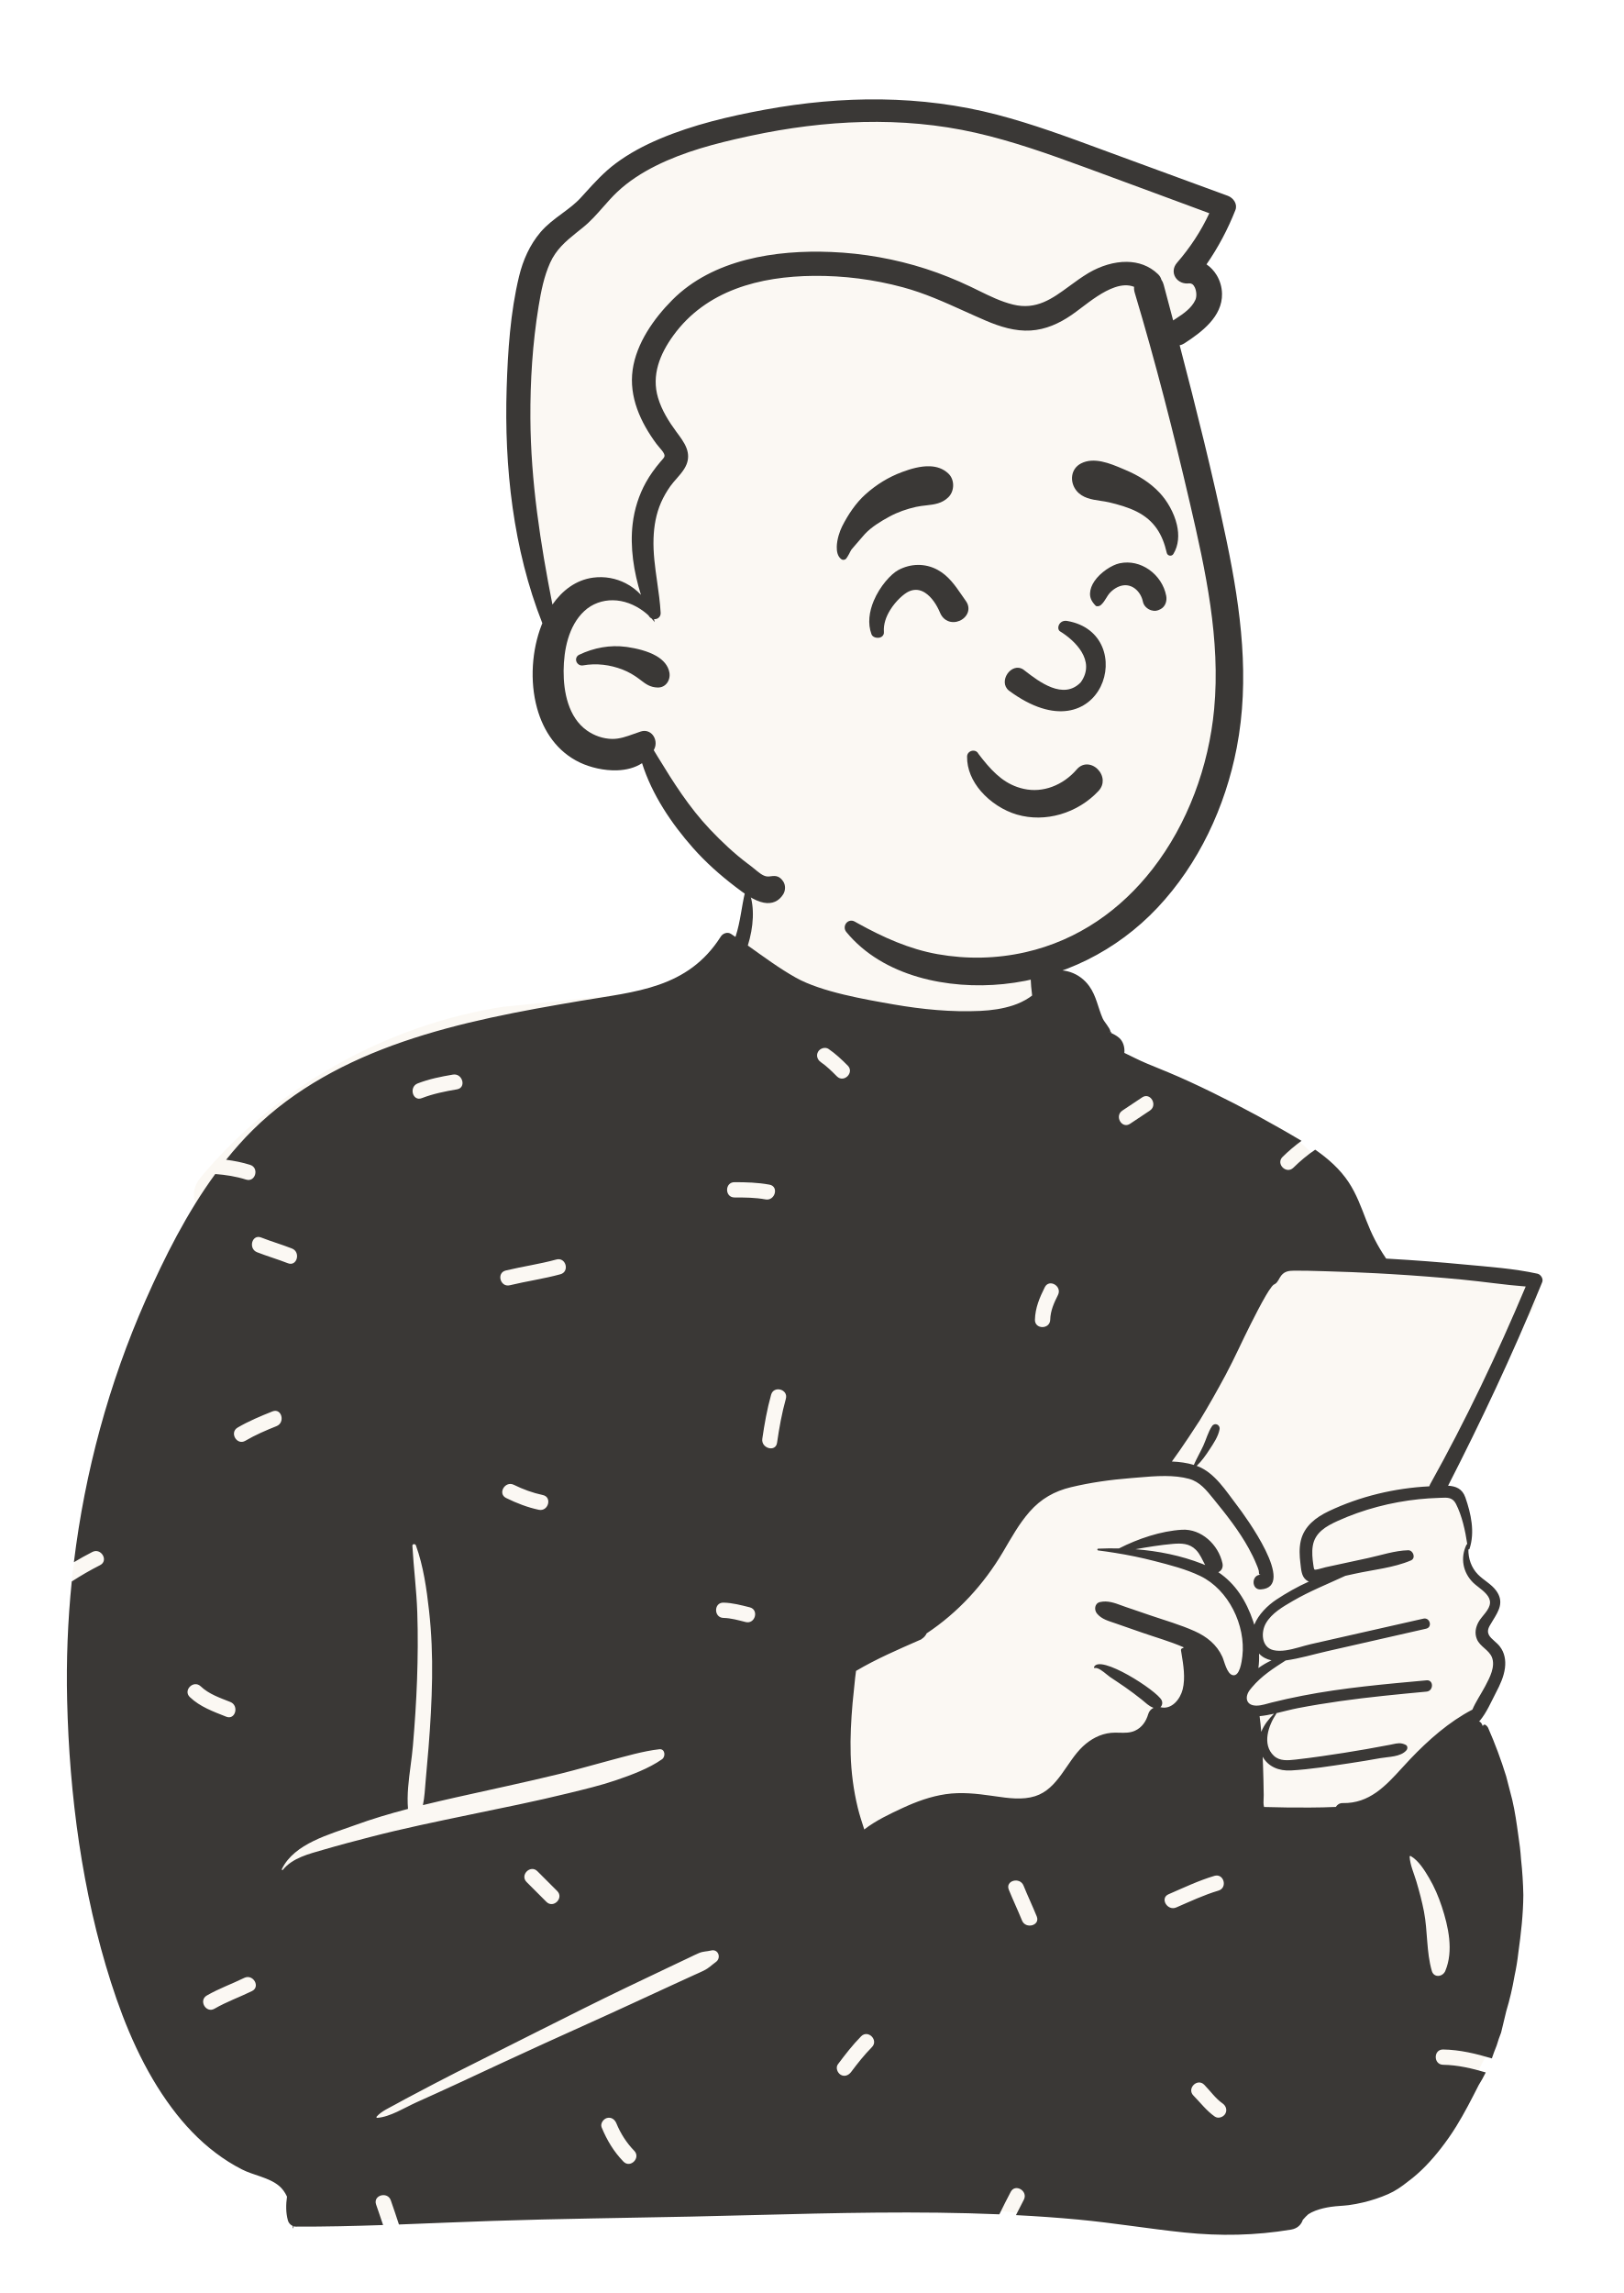
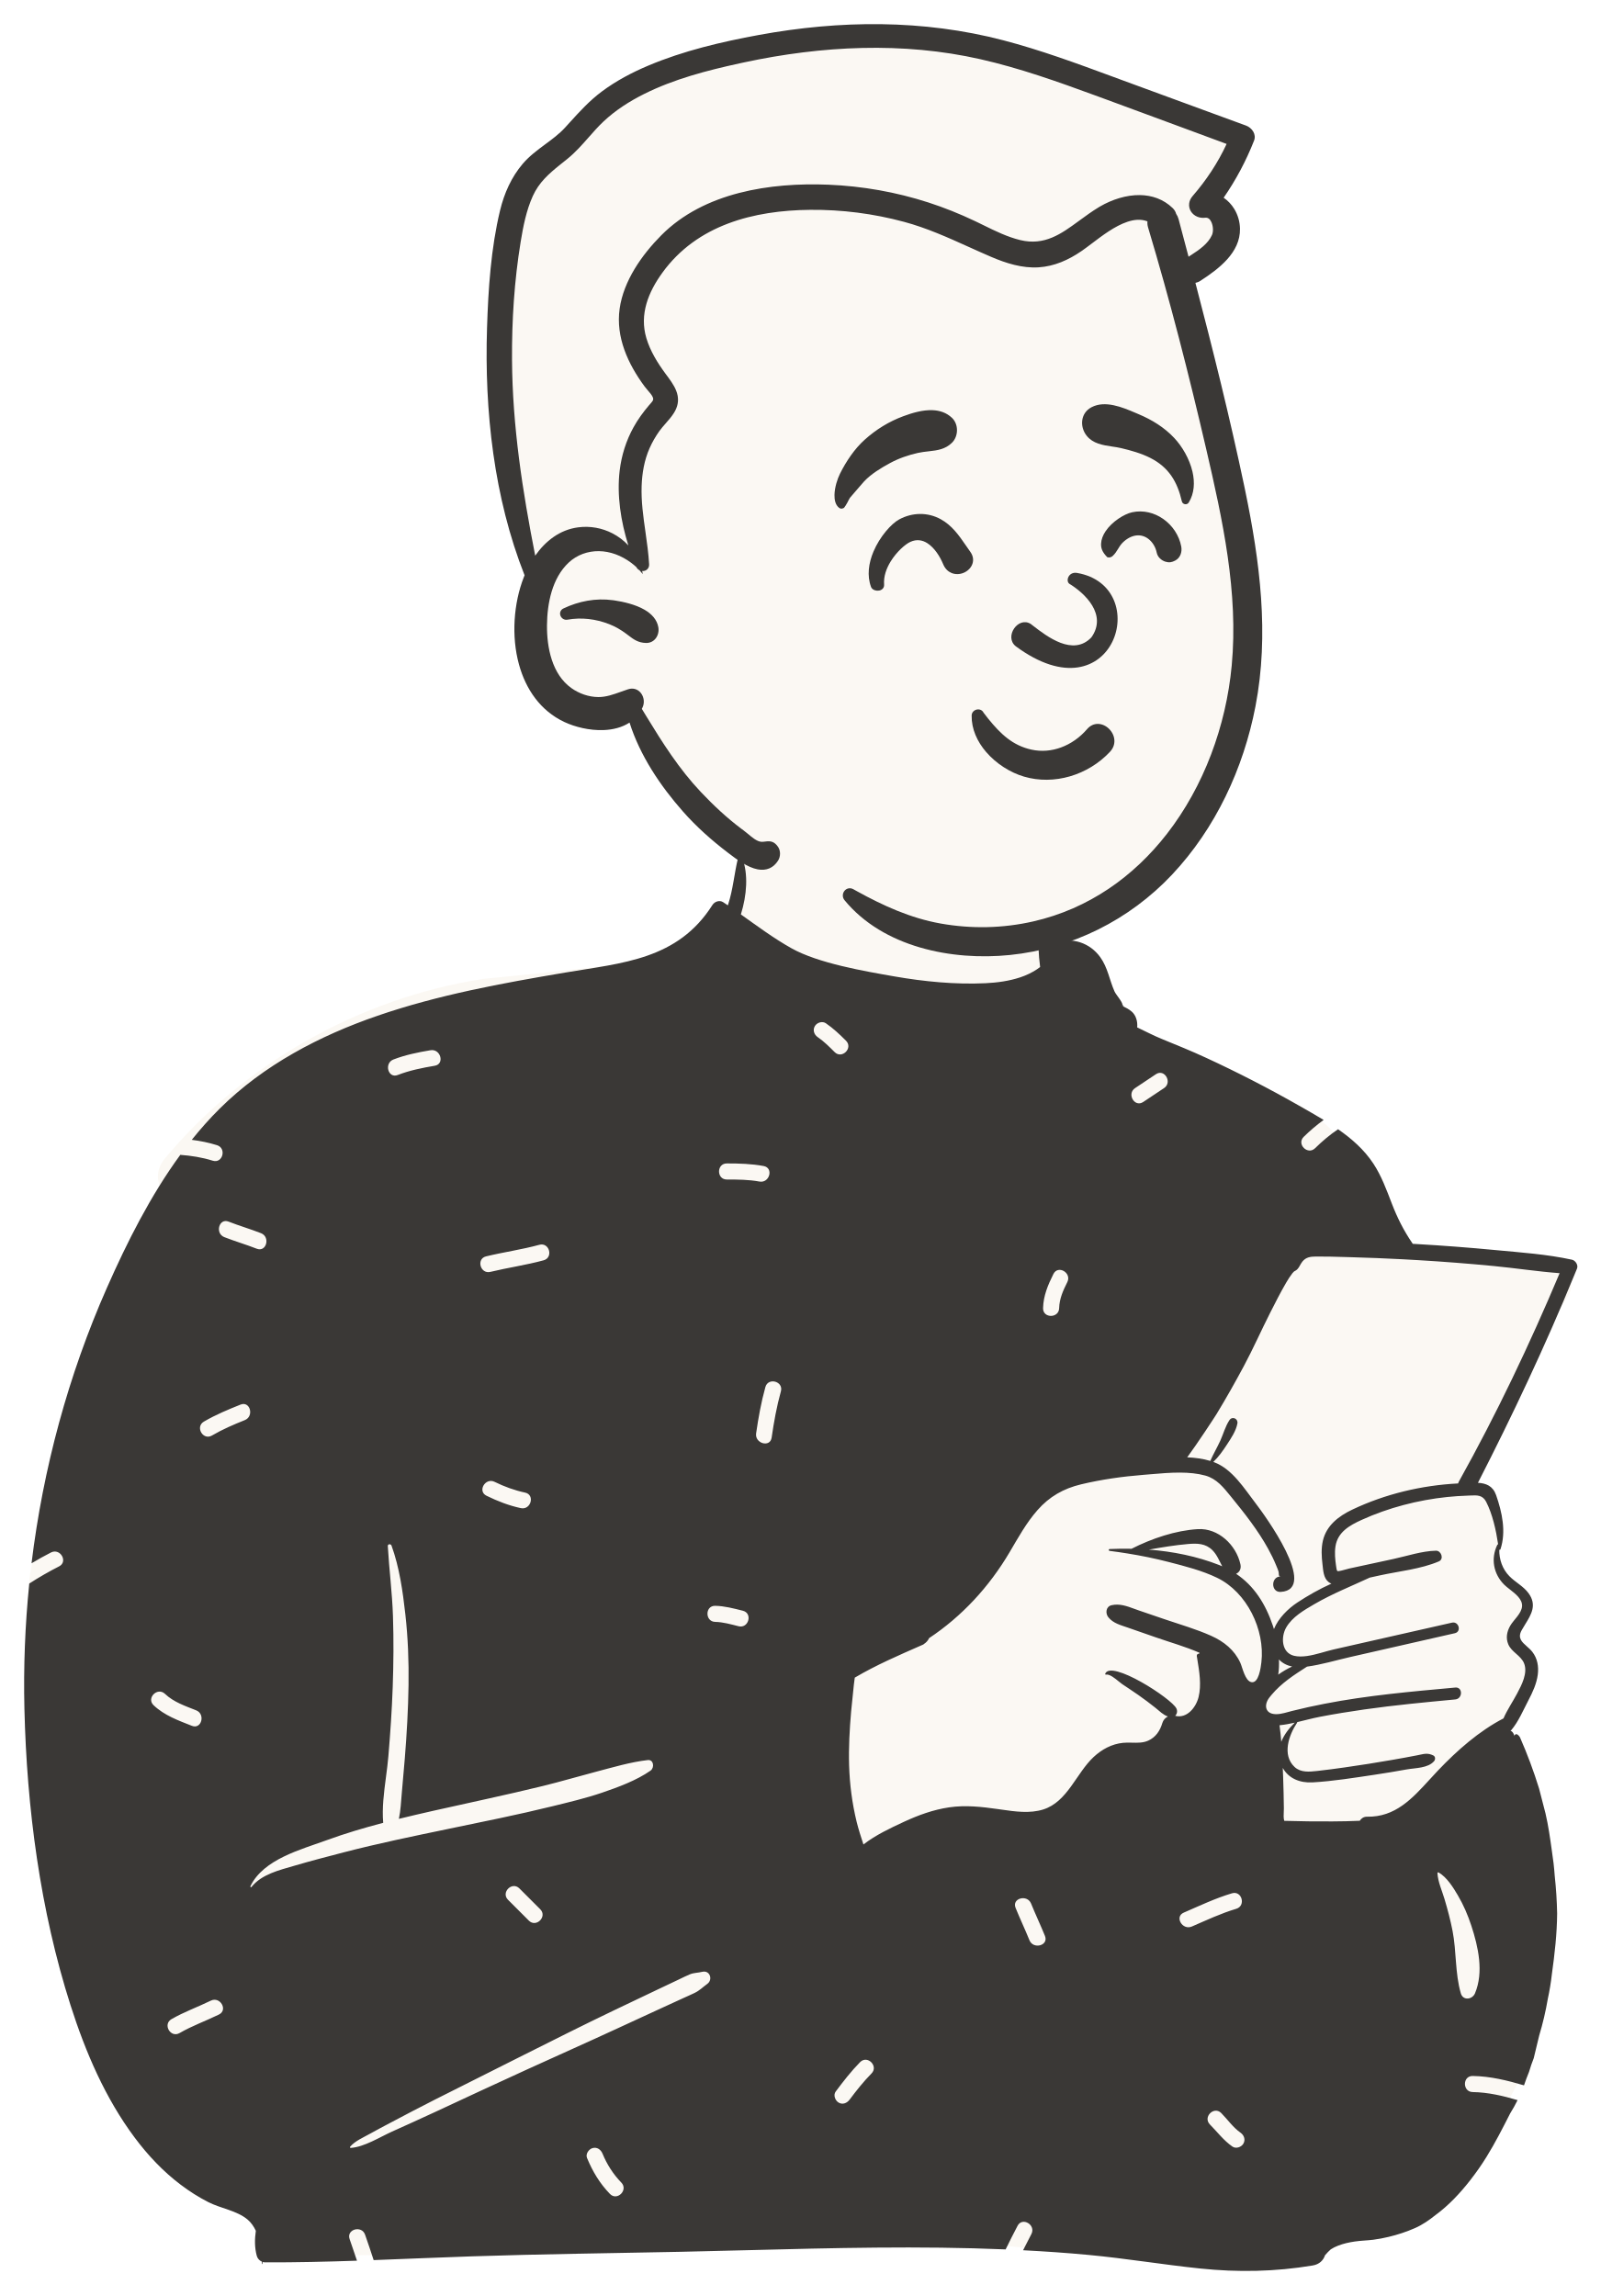
- <svg xmlns="http://www.w3.org/2000/svg" viewBox="0 0 850 1200">
+ <svg xmlns="http://www.w3.org/2000/svg" viewBox="23 40 796 1142">
  <g>
    <g transform="translate(0 459)">
      <path d="M672.559 227.567C663.843 193.767 655.827 179.436 640.344 167.688C625.861 156.7 604.72 147.471 573.872 140.729C541.742 135.113 540.831 118.417 532.775 91.583C530.425 83.516 518.779 81.369 513.752 87.184C513.044 86.419 512.305 85.719 511.54 85.086C512.225 81.239 506.622 70.211 506.809 66.531C508.763 28.119 496.196 8.829 464.83 1.659C458.009 0.098 411.677 -0.82 405.026 1.019C375.95 9.056 347.327 34.575 351.707 65.315C342.58 77.241 333.648 84.519 319.567 88.362C288.231 92.34 256.897 95.877 225.553 98.905C164.196 108.526 106.67 140.997 67.352 188.352C63.725 192.723 62.678 198.657 65.878 203.318C63.371 214.055 49.258 240.099 60.362 247.459C42.102 291.125 0.086 375.526 0.007 399.638C-0.324 500.934 10.62 632.784 110.597 688.84C114.6 692.774 115.173 697.128 116.906 702.982C121.301 721.423 137.264 734.603 154.736 733.527C240.807 735.439 324.171 724.941 410.244 724.433C448.201 724.208 493.849 729.873 526.823 733.647C559.796 737.421 593.082 734.083 624.725 724.433C627.394 728.632 632.788 731.079 638.261 729.873C671.065 723.357 697.592 703.146 720.696 681.055C727.757 668.214 755.33 631.626 744.37 618.89C754.305 576.898 753.789 531.777 736.134 491.79C738.637 484.46 734.075 476.405 736.134 468.836C737.624 463.358 741.44 461.093 743.361 455.669C746.064 448.036 743.124 437.797 740.081 430.008C738.834 426.126 742.376 421.948 743.361 417.987C748.03 399.304 737.338 400.951 729.63 388.461C729.745 388.422 731.75 379.506 731.741 379.55C732.921 373.184 729.964 365.029 727.385 359.715C725.642 356.124 721.908 353.876 718.199 354.288C721.935 341.607 726.66 331.055 731.741 318.838C740.727 297.302 752.101 276.68 765.004 257.187C770.289 249.205 763.192 239.957 754.641 239.413C726.963 237.655 699.588 233.671 672.559 227.567Z" transform="translate(37.54753 -31.00012)" fill="#FBF8F3" stroke="none" />
      <path d="M692.389 192.767C705.499 193.517 718.589 194.517 731.659 195.767C744.349 196.966 757.329 197.836 769.789 200.566C771.499 200.947 772.979 203.236 772.278 204.956C771.809 206.107 771.339 207.256 770.859 208.406C756.448 243.486 740.278 277.777 722.999 311.527C726.988 311.756 730.419 313.027 732.039 317.656C735.009 326.187 737.109 335.806 734.209 344.566C734.109 344.867 733.829 344.926 733.619 344.806C733.528 349.656 735.169 354.406 738.619 357.956C741.619 361.027 745.659 362.966 748.209 366.496C752.416 372.316 749.544 376.979 746.49 381.936C745.907 382.882 745.318 383.839 744.769 384.816C742.589 388.699 744.831 390.682 747.328 392.89C748.278 393.73 749.265 394.603 750.059 395.626C752.589 398.886 753.278 402.857 752.769 406.886C752.189 411.476 750.179 415.756 748.049 419.816C745.479 424.736 743.149 430.327 739.559 434.577C739.429 434.726 739.299 434.857 739.159 434.956C739.198 434.947 739.229 434.947 739.259 434.947C739.799 434.937 740.499 435.816 740.679 436.256C740.889 436.726 741.089 437.206 741.299 437.676C741.278 437.626 741.259 437.566 741.238 437.517C741.028 436.956 741.669 436.536 742.129 436.546C742.738 436.556 743.749 437.697 743.948 438.216C747.579 446.486 750.729 454.947 753.399 463.576C754.469 467.716 755.539 471.857 756.609 475.996C758.039 482.117 758.889 488.256 759.749 494.456C760.409 498.626 760.899 502.826 761.189 507.046C761.869 513.256 762.269 519.496 762.389 525.746C762.309 535.886 761.169 545.896 759.769 555.926C759.309 560.066 758.629 564.156 757.749 568.216C756.698 574.386 755.269 580.476 753.459 586.476C752.549 590.226 751.649 593.976 750.749 597.716C750.349 598.796 749.948 599.876 749.549 600.956C748.869 603.336 748.049 605.687 747.059 607.976C746.7 609.073 746.312 610.156 745.907 611.231C737.6 608.771 729.239 606.706 720.4 606.565C715.249 606.482 715.248 614.482 720.4 614.565C728.107 614.689 735.447 616.435 742.717 618.577C741.591 620.842 740.359 623.06 739.009 625.226C735.289 632.536 731.609 639.786 727.289 646.767C724.809 650.796 722.079 654.666 719.179 658.396C714.198 664.777 708.499 670.916 701.919 675.726C698.738 678.277 695.369 680.617 691.639 682.246C687.359 684.117 683.059 685.527 678.528 686.607C676.009 687.206 673.488 687.697 670.909 688.027C667.849 688.406 664.749 688.447 661.689 688.906C658.909 689.316 656.169 689.926 653.539 690.926C652.129 691.466 650.929 692.077 649.818 692.796C648.889 693.607 647.988 694.536 647.028 695.656C647.009 695.687 646.988 695.706 646.959 695.716C646.139 698.236 644.159 700.267 640.799 700.827C622.119 703.937 603.698 704.286 584.869 702.327C566.349 700.406 547.988 697.316 529.448 695.577C518.583 694.556 507.695 693.808 496.796 693.242C498.147 690.54 499.569 687.867 500.942 685.16C503.264 680.577 496.364 676.524 494.034 681.122C492.059 685.018 489.976 688.877 488.115 692.827C445.3 691.013 402.29 692.118 359.436 693.219C348.428 693.502 337.43 693.785 326.448 694.017C291.849 694.746 257.269 695.126 222.679 696.277C206.416 696.814 190.124 697.542 173.827 698.148C172.496 693.921 171 689.746 169.569 685.534C167.923 680.685 160.194 682.766 161.855 687.66C163.078 691.263 164.352 694.835 165.528 698.438C150.318 698.954 135.109 699.324 119.919 699.267C119.499 699.267 119.089 699.206 118.699 699.077C118.649 699.396 118.599 699.706 118.549 700.017C118.519 700.176 118.279 700.136 118.279 699.976C118.279 699.636 118.279 699.286 118.259 698.926C117.049 698.416 116.069 697.357 115.709 696.056C114.569 691.896 114.639 687.726 115.229 683.566C114.209 681.376 112.859 679.437 111.109 677.966C105.789 673.496 97.749 672.456 91.579 669.296C86.789 666.857 82.249 663.966 77.959 660.726C69.099 654.056 61.579 646.056 54.959 637.187C40.329 617.607 30.509 594.626 23.099 571.456C7.989 524.246 1.309 473.316 0.139 423.836C-0.353 403.081 0.459 382.293 2.554 361.638C7.35 358.54 12.3 355.683 17.396 353.091C21.985 350.756 17.942 343.852 13.358 346.183C10.059 347.862 6.84 349.667 3.678 351.562C9.437 304.375 21.952 258.027 41.179 214.506C51.203 191.807 62.795 168.746 77.662 148.408C83.098 148.82 88.479 149.647 93.801 151.319C98.724 152.866 100.831 145.145 95.928 143.605C91.787 142.304 87.592 141.474 83.362 140.941C87.734 135.486 92.366 130.261 97.319 125.357C119.199 103.697 146.819 89.197 175.719 79.236C205.939 68.826 237.528 63.086 268.959 57.767C297.679 52.906 325.028 51.346 342.299 24.136C343.379 22.437 345.829 21.546 347.629 22.736C348.409 23.256 349.189 23.777 349.969 24.306C350.009 24.197 350.049 24.076 350.089 23.966C352.589 16.316 353.139 8.536 355.019 0.796C355.309 -0.354 356.829 -0.174 357.189 0.796C360.189 8.906 359.429 19.226 356.448 28.826C364.669 34.666 372.778 40.697 381.569 45.636C394.889 53.126 417.839 57.046 432.809 59.656C447.609 62.236 463.119 63.756 478.169 63.036C483.999 62.756 489.829 61.956 495.389 60.117C498.309 59.146 501.089 57.836 503.669 56.136C504.219 55.767 504.749 55.386 505.269 54.986C504.448 48.756 504.209 42.346 504.459 36.076C504.719 29.396 505.009 22.947 508.409 17.156C508.539 16.926 508.829 17.017 508.919 17.226C512.179 24.947 512.399 33.976 513.238 42.626C521.329 40.187 530.009 42.906 535.179 50.096C538.929 55.316 539.719 61.376 542.259 67.107C542.988 68.777 546.179 72.197 546.229 73.816C547.089 74.556 547.009 74.697 545.988 74.226C545.559 74.086 545.299 74.006 545.209 73.986C545.329 74.036 545.589 74.126 546.019 74.277C547.939 75.246 549.189 75.756 550.799 77.126C552.979 78.996 553.829 82.176 553.539 85.017C557.559 86.916 561.528 89.027 565.549 90.666C573.019 93.716 580.439 96.726 587.769 100.117C603.539 107.396 618.988 115.357 634.079 123.966C638.105 126.264 642.232 128.574 646.277 131.032C642.774 133.579 639.46 136.398 636.355 139.45C632.677 143.064 638.335 148.72 642.012 145.107C645.506 141.673 649.325 138.433 653.44 135.666C660.224 140.379 666.414 145.817 670.999 152.767C675.019 158.867 677.549 165.836 680.159 172.596C682.889 179.697 686.039 185.976 690.318 192.256C690.409 192.396 690.499 192.527 690.568 192.666C691.179 192.697 691.778 192.736 692.389 192.767ZM398.707 82.952C402.379 85.46 405.596 88.507 408.733 91.642C412.38 95.287 406.722 100.943 403.075 97.298C400.432 94.656 397.766 91.974 394.669 89.86C392.88 88.638 392.077 86.365 393.234 84.387C394.271 82.615 396.922 81.734 398.707 82.952ZM204.216 104.087C209.281 103.232 207.133 95.522 202.089 96.372C195.806 97.433 189.618 98.675 183.657 100.981C178.906 102.819 180.971 110.557 185.784 108.695C191.744 106.389 197.932 105.148 204.216 104.087ZM562.86 108.296C567.161 105.429 571.162 112.362 566.899 115.204C563.443 117.507 559.986 119.812 556.53 122.116C552.231 124.982 548.23 118.05 552.492 115.208L562.86 108.296ZM367.799 153.972C372.863 154.909 370.705 162.618 365.673 161.687C360.316 160.696 354.887 160.68 349.456 160.677C344.3 160.675 344.309 152.675 349.456 152.677C355.626 152.68 361.717 152.847 367.799 153.972ZM117.816 187.38C122.563 189.242 120.484 196.976 115.689 195.095C110.371 193.009 104.879 191.421 99.561 189.335C94.815 187.473 96.893 179.74 101.688 181.62C107.006 183.706 112.498 185.294 117.816 187.38ZM258.36 200.855C263.319 199.495 261.213 191.776 256.233 193.14C247.509 195.532 238.525 196.773 229.736 198.901C224.735 200.111 226.854 207.827 231.863 206.615C240.652 204.488 249.635 203.245 258.36 200.855ZM660.469 324.886C676.869 317.077 695.019 312.767 713.149 311.846C713.238 311.506 713.379 311.166 713.568 310.827C732.249 277.327 748.749 242.617 763.629 207.267C752.639 206.447 741.659 204.736 730.679 203.687C718.269 202.496 705.829 201.527 693.379 200.786C690.789 200.626 688.209 200.486 685.619 200.346C677.059 199.896 668.499 199.556 659.929 199.316C658.806 199.286 657.681 199.252 656.556 199.219C651.841 199.079 647.113 198.938 642.399 198.986C639.659 199.017 637.519 199.277 635.698 201.486C634.559 202.857 633.988 205.017 632.369 205.947C632.189 206.046 631.869 206.236 631.559 206.406C631.289 206.687 630.999 206.937 630.769 207.236C629.589 208.746 628.549 210.406 627.579 212.066C624.769 216.906 622.219 221.937 619.689 226.926C615.229 235.726 611.238 244.786 606.579 253.486C602.269 261.517 597.759 269.536 593.019 277.316C591.988 278.996 583.429 292.077 578.419 298.857C582.389 299.027 586.289 299.536 589.899 300.646C591.399 297.216 593.299 294.006 594.859 290.607C596.389 287.256 597.379 283.396 599.429 280.346C600.839 278.256 603.809 279.617 603.379 282.006C602.698 285.756 600.229 289.376 598.159 292.536C596.149 295.607 594.049 298.626 591.389 301.146C591.519 301.187 591.659 301.236 591.789 301.286C600.929 304.736 606.818 314.416 612.528 321.836C616.559 327.077 644.149 364.676 624.889 365.796C619.969 366.086 619.919 358.176 624.869 358.107C624.023 358.107 624.002 357.545 623.976 356.839C623.965 356.543 623.953 356.222 623.879 355.906C623.629 354.846 623.089 353.687 622.679 352.666C621.509 349.777 620.119 346.976 618.619 344.256C616.119 339.716 613.238 335.386 610.189 331.197C606.969 326.777 603.539 322.527 600.089 318.286C596.479 313.867 593.119 309.496 587.369 307.916C583.488 306.846 579.259 306.476 574.939 306.447C570.059 306.423 565.082 306.852 560.407 307.255C559.143 307.364 557.901 307.471 556.689 307.566C546.269 308.396 535.789 309.857 525.619 312.296C516.919 314.376 509.889 318.376 503.969 325.107C498.409 331.416 494.319 338.886 490.069 346.086C479.929 363.267 466.329 377.996 450.059 388.786C449.519 389.966 448.619 391.017 447.329 391.806C447.349 391.827 447.359 391.846 447.369 391.867C447.019 392.017 446.679 392.166 446.329 392.327C446.299 392.336 446.269 392.357 446.238 392.367C434.948 397.327 423.749 402.146 413.089 408.437C412.939 409.636 412.738 410.836 412.639 411.956C412.259 416.406 411.659 420.836 411.278 425.286C410.509 434.197 410.009 443.187 410.278 452.136C410.569 461.536 411.769 470.857 413.988 480.006C414.929 483.876 416.169 487.626 417.399 491.416C423.369 486.777 430.809 483.256 437.539 480.146C444.719 476.826 452.149 474.107 460.009 472.956C468.219 471.756 476.159 472.666 484.309 473.816C484.873 473.896 485.44 473.978 486.011 474.06C492.839 475.045 500.166 476.102 506.819 474.006C518.889 470.197 523.219 455.996 531.849 447.937C535.959 444.107 540.879 441.426 546.519 440.857C547.966 440.707 549.447 440.744 550.931 440.782C553.694 440.852 556.462 440.922 559.019 439.777C562.769 438.086 564.929 434.836 566.049 431.006C566.488 429.536 567.519 428.386 568.818 427.767C566.339 426.896 564.709 425.107 562.549 423.386C559.799 421.197 556.979 419.077 554.089 417.056C551.448 415.206 548.738 413.447 546.068 411.646C545.609 411.336 545.025 410.859 544.37 410.325C542.392 408.711 539.775 406.576 538.039 406.937C537.818 406.976 537.539 406.786 537.629 406.527C540.339 399.256 570.738 418.836 573.059 423.796C573.679 425.136 573.339 426.586 572.419 427.426C578.278 428.937 582.789 423.246 584.068 418.107C585.565 412.125 584.436 405.292 583.428 399.188C583.343 398.679 583.26 398.174 583.179 397.676C583.068 396.976 583.738 396.406 584.309 396.566L584.528 396.066C577.519 393.006 569.988 390.896 562.799 388.396C558.149 386.777 553.499 385.156 548.839 383.536C545.309 382.306 541.669 381.426 539.219 378.437C537.609 376.476 537.939 373.056 540.809 372.406C544.778 371.512 548.391 372.839 552.074 374.192C552.799 374.458 553.526 374.725 554.259 374.976C558.619 376.456 562.969 377.947 567.318 379.437C574.999 382.056 582.929 384.306 590.339 387.636C596.649 390.466 601.909 394.646 604.829 401.046C605.919 403.456 607.159 409.966 610.278 410.666C613.969 411.496 614.999 403.456 615.309 400.796C617.179 384.577 608.068 365.937 593.349 358.806C585.759 355.136 577.359 353.027 569.238 350.926C562.469 349.176 555.549 347.767 548.609 346.656C545.689 346.176 542.769 345.767 539.849 345.396C539.259 345.327 539.229 344.486 539.849 344.466C543.448 344.306 547.089 344.256 550.738 344.336C560.749 339.246 572.639 335.216 583.709 334.566C593.818 333.966 602.769 342.386 604.889 352.077C605.399 354.396 604.309 356.077 602.729 356.786C611.659 362.777 617.329 371.687 621.009 382.566C621.189 383.107 621.369 383.676 621.549 384.286C623.709 378.916 628.519 374.156 633.198 371.066C638.318 367.687 644.079 364.406 650.129 361.676C649.639 361.486 649.169 361.226 648.729 360.886C646.149 358.876 646.059 355.086 645.698 352.117C645.219 348.197 644.999 344.187 645.899 340.306C647.679 332.706 653.759 328.086 660.469 324.886ZM514.735 224.646C514.853 219.921 516.722 215.846 518.798 211.689C521.09 207.095 514.192 203.038 511.89 207.651C509.169 213.101 506.889 218.463 506.736 224.646C506.609 229.796 514.609 229.793 514.735 224.646ZM364.03 286.943C363.303 291.978 371.011 294.153 371.745 289.069C372.869 281.288 374.242 273.609 376.353 266.029C377.736 261.062 370.021 258.942 368.639 263.902C366.528 271.482 365.155 279.161 364.03 286.943ZM89.39 281.095C84.952 283.701 88.973 290.618 93.427 288.003C98.645 284.941 104.145 282.587 109.752 280.343C114.473 278.452 112.413 270.712 107.625 272.628C101.386 275.126 95.197 277.687 89.39 281.095ZM229.934 317.955C225.309 315.681 229.367 308.785 233.971 311.048C238.823 313.433 243.85 315.277 249.144 316.404C254.185 317.478 252.038 325.189 247.017 324.119C241.059 322.849 235.39 320.638 229.934 317.955ZM732.629 342.386C732.709 342.216 732.869 342.126 733.039 342.107C731.999 335.077 730.259 327.156 727.099 320.996C725.328 317.551 722.578 317.685 719.235 317.848C718.783 317.87 718.321 317.892 717.849 317.906C714.469 318.017 711.109 318.236 707.749 318.586C693.169 320.107 678.519 323.906 665.159 329.976C659.159 332.706 653.229 336.046 652.149 343.156C651.659 346.327 651.988 349.646 652.439 352.806C652.579 353.767 652.729 355.226 653.149 355.426C653.651 355.662 656.297 354.911 657.866 354.466C658.363 354.325 658.751 354.215 658.929 354.176C666.299 352.586 673.679 350.996 681.049 349.396C687.859 347.926 695.149 345.447 702.119 345.296C704.778 345.236 706.249 349.476 703.559 350.617C694.579 354.466 683.679 355.496 674.139 357.596L669.219 358.676C659.979 362.976 650.519 366.706 641.629 371.896C636.499 374.886 630.719 378.187 627.659 383.466C624.929 388.166 625.249 396.077 631.579 397.577C633.539 398.036 635.709 397.996 637.948 397.687C642.488 397.056 647.309 395.306 651.169 394.437L670.488 390.056C683.689 387.066 696.889 384.077 710.089 381.086C713.499 380.316 714.948 385.556 711.539 386.336C694.149 390.286 676.769 394.246 659.389 398.206C652.349 399.806 645.179 401.986 637.988 402.966C631.568 407.086 625.339 411.066 620.339 417.027C619.969 417.456 619.609 417.906 619.259 418.357C616.429 422.027 617.179 426.437 622.329 426.596C622.488 426.607 622.649 426.607 622.809 426.607C625.439 426.577 628.129 425.607 630.639 424.986C635.948 423.656 641.289 422.476 646.669 421.437C668.129 417.246 689.988 415.357 711.738 413.367C715.528 413.017 715.488 418.916 711.738 419.277C696.599 420.706 681.439 422.126 666.379 424.277C659.049 425.327 651.729 426.506 644.459 427.906C640.679 428.636 636.889 429.676 633.089 430.566C633.119 430.666 633.119 430.777 633.039 430.896C629.009 436.916 625.439 446.906 631.809 452.867C634.882 455.735 639.146 455.275 642.983 454.861L643.309 454.826C647.799 454.336 652.289 453.716 656.769 453.086C664.639 451.976 672.488 450.716 680.318 449.357C684.399 448.656 688.469 447.906 692.528 447.117C693.069 447.013 693.573 446.904 694.05 446.801C696.509 446.268 698.261 445.888 700.799 447.136C701.929 447.687 701.889 449.187 701.169 450.006C698.109 453.517 691.929 453.316 687.549 454.096C682.219 455.056 676.879 455.956 671.528 456.746C661.369 458.256 651.049 459.937 640.789 460.536C634.409 460.896 628.809 458.536 625.939 453.346C625.999 454.806 626.059 456.277 626.119 457.736C626.339 462.986 626.389 468.226 626.488 473.476C626.498 473.955 626.469 474.518 626.437 475.125L626.437 475.128L626.437 475.132C626.362 476.59 626.274 478.295 626.669 479.656C634.639 479.906 642.619 479.986 650.599 479.947C655.139 479.926 659.689 479.836 664.229 479.626C664.969 478.437 666.209 477.576 667.839 477.607C681.838 477.881 690.311 468.602 698.925 459.17C700.348 457.613 701.774 456.051 703.229 454.527C712.609 444.697 723.519 435.017 735.709 428.706C737.528 424.486 740.269 420.496 742.389 416.506L742.519 416.262C744.789 411.974 747.882 406.134 745.919 401.277C744.339 397.376 739.729 395.796 738.079 391.827C736.789 388.726 737.389 385.586 738.999 382.726C740.729 379.656 744.778 376.536 744.948 372.816C745.097 369.411 741.743 366.794 738.838 364.529C737.82 363.735 736.857 362.983 736.119 362.256C730.698 356.886 729.309 349.236 732.629 342.386ZM594.329 352.426C583.259 348.086 571.339 345.687 559.359 344.756C565.809 343.626 572.278 342.536 578.799 341.976C583.349 341.586 587.568 341.626 590.988 345.077C593.269 347.376 594.339 350.336 595.839 353.056C595.349 352.836 594.839 352.626 594.329 352.426ZM134.274 502.026C126.82 504.212 118.126 506.222 113.044 512.581C112.796 512.892 112.379 512.493 112.528 512.183C119.034 498.695 137.692 493.964 150.61 489.239C159.747 485.896 169.122 483.124 178.576 480.648C177.93 473.268 178.946 465.526 179.942 457.934C180.402 454.431 180.857 450.961 181.143 447.572C182.11 436.114 182.897 424.626 183.301 413.132C183.714 401.407 183.814 389.603 183.428 377.875C183.044 366.19 181.527 354.648 180.863 343.002C180.799 341.876 182.367 341.822 182.705 342.753C186.631 353.56 188.308 365.531 189.586 376.926C190.902 388.665 191.339 400.37 191.171 412.177C190.997 424.317 190.291 436.428 189.322 448.529C188.863 454.265 188.33 459.993 187.827 465.725C187.443 470.099 187.265 474.438 186.373 478.673C192.075 477.274 197.79 475.95 203.487 474.663C221.653 470.564 239.895 466.76 257.985 462.327C266.865 460.152 275.618 457.546 284.458 455.232C292.782 453.053 301.568 450.411 310.114 449.439C313.164 449.091 313.552 453.263 311.533 454.679C304.587 459.556 295.362 462.952 287.339 465.682C279.287 468.421 270.917 470.392 262.664 472.421C245.453 476.654 228.079 480.115 210.731 483.72C193.407 487.321 176.05 490.895 158.921 495.338C150.672 497.478 142.451 499.626 134.274 502.026ZM343.696 380.709C338.547 380.6 338.546 372.6 343.696 372.709C348.356 372.808 352.937 374.034 357.432 375.156C362.432 376.405 360.3 384.118 355.305 382.87C351.505 381.921 347.636 380.793 343.696 380.709ZM630.589 402.916C628.189 404.017 625.859 405.386 623.689 406.947C624.049 404.517 624.139 401.956 624.039 399.386C625.829 401.306 628.119 402.406 630.589 402.916ZM85.56 424.693C80.126 422.538 74.363 420.607 70.045 416.505C66.313 412.96 60.646 418.607 64.388 422.161C69.767 427.271 76.663 429.722 83.433 432.407C88.22 434.304 90.298 426.57 85.56 424.693ZM631.899 430.836C629.439 431.386 626.979 431.857 624.519 432.096C624.459 432.107 624.389 432.107 624.329 432.107C624.698 434.836 624.979 437.577 625.198 440.327C626.609 436.746 629.149 433.517 631.899 430.836ZM714.485 565.451C711.574 555.383 712.366 544.633 710.372 534.364C709.343 529.066 707.938 523.81 706.404 518.638C705.166 514.46 703.101 510.016 702.867 505.656C702.853 505.365 703.196 505.197 703.432 505.331C707.539 507.683 710.693 512.768 713.035 516.758C715.839 521.533 717.98 526.533 719.707 531.79C723.149 542.263 725.975 554.896 721.536 565.451C720.215 568.593 715.575 569.222 714.485 565.451ZM246.301 513.273C242.655 509.627 236.997 515.283 240.644 518.929L251.012 529.297C254.657 532.943 260.316 527.287 256.669 523.64L246.301 513.273ZM600.68 515.701C592.392 518.167 584.604 521.896 576.685 525.32C571.972 527.357 576.041 534.251 580.723 532.227C588.015 529.075 595.174 525.687 602.807 523.414C607.73 521.949 605.633 514.226 600.68 515.701ZM493.055 522.924C491.118 518.146 498.861 516.087 500.769 520.798C502.966 526.22 505.484 531.503 507.681 536.925C509.616 541.703 501.875 543.763 499.967 539.052C497.77 533.63 495.251 528.347 493.055 522.924ZM327.97 567.763C329.758 566.945 331.573 566.17 333.342 565.309C336.087 563.97 337.351 562.488 339.753 560.755C342.67 558.651 341.025 553.819 337.225 554.757C334.895 555.333 333.178 555.142 330.919 556.077C329.219 556.781 327.573 557.63 325.91 558.417C322.06 560.239 318.21 562.064 314.362 563.892C307.259 567.267 300.16 570.652 293.068 574.048C278.005 581.259 263.092 588.786 248.16 596.263C233.519 603.594 218.881 610.934 204.271 618.327C196.967 622.025 189.724 625.827 182.49 629.66C179.02 631.497 175.534 633.308 172.112 635.234C168.762 637.118 164.696 638.804 162.147 641.703C161.949 641.928 162.065 642.367 162.412 642.344C169.159 641.886 176.756 637.03 182.902 634.251C190.09 631.001 197.292 627.786 204.44 624.449C219.612 617.363 234.803 610.313 250.034 603.355C264.97 596.533 279.985 589.879 294.885 582.982C302.328 579.537 309.778 576.104 317.232 572.682C320.81 571.039 324.389 569.4 327.97 567.763ZM77.299 585.218C72.833 587.808 68.809 580.892 73.262 578.311C79.516 574.686 86.365 572.267 92.846 569.095C97.457 566.837 101.507 573.74 96.883 576.003C90.403 579.175 83.553 581.593 77.299 585.218ZM405.037 619.779C407.069 620.995 409.22 620.063 410.51 618.343C413.916 613.804 417.413 609.375 421.404 605.329C425.024 601.66 419.37 595.999 415.747 599.672C411.278 604.203 407.415 609.224 403.602 614.306C402.296 616.047 403.335 618.759 405.037 619.779ZM600.877 641.667C596.539 638.64 593.378 634.408 589.699 630.673C586.081 627 591.737 621.343 595.356 625.017C598.495 628.202 601.22 632.182 604.914 634.759C606.692 635.998 607.515 638.239 606.35 640.232C605.32 641.991 602.65 642.904 600.877 641.667ZM279.935 647.34C279.114 645.345 280.833 642.919 282.729 642.419C285 641.821 286.821 643.201 287.65 645.213C289.843 650.548 292.967 655.443 296.988 659.577C300.582 663.271 294.928 668.93 291.331 665.234C286.292 660.052 282.672 653.996 279.935 647.34Z" transform="translate(35.00024 6.999272)" fill="#3A3836" fill-rule="evenodd" stroke="none" />
    </g>
    <g transform="translate(225 0)">
      <g>
        <g>
          <path d="M241.078 449.929C218.882 450.06 200.018 443.762 185.624 433.343C167.662 426.938 145.996 417.059 132.836 406.688C127.703 407.998 121.561 402.545 117.633 399.667C93.208 381.428 74.036 354.731 68.355 327.989C59.585 339.059 47.105 339.519 35.15 334.017C10.09 319.805 11.027 289.88 20.049 267.522C1.082 224.965 -12.063 112.619 16.89 67.278C22.812 60.494 31.503 56.436 37.76 49.479C43.328 43.403 48.624 37.188 55.102 32.38C74.868 17.336 108.912 9.326 130.228 5.559C219.21 -13.679 287.578 20.899 368.18 50.066C363.541 61.666 357.124 72.245 349.77 82.109C369.78 89.578 360.589 106.371 345.065 114.884L335.823 110.392C350.23 161.938 383.386 290.12 369.08 331.283C357.672 395.503 307.606 450.395 241.078 449.929" transform="translate(46.32956 59.54019)" fill="#FBF8F3" stroke="none" />
          <path d="M177.994 435.733C197.207 459.144 231.445 465.958 260.265 462.999C291.103 459.833 319.605 445.631 340.846 423.072C362.521 400.053 376.392 370.233 382.362 339.334C389.296 303.452 384.566 267.314 377.234 231.902L376.744 229.556C369.627 195.72 361.25 162.149 352.5 128.692C353.305 128.544 354.139 128.221 354.98 127.674C364.011 121.809 374.896 113.701 374.663 101.74C374.593 98.168 373.569 94.802 371.84 91.958C370.473 89.71 368.666 87.789 366.542 86.344C372.653 77.512 377.674 68.054 381.653 57.973C382.271 56.407 382.043 54.835 381.277 53.487C380.493 52.105 379.115 50.993 377.708 50.477C371.224 48.098 364.738 45.722 358.253 43.346C344.299 38.232 330.345 33.119 316.398 27.984C314.732 27.37 313.066 26.755 311.4 26.14C293.453 19.516 275.476 12.883 256.952 8.038C217.111 -2.385 175.705 -2.019 135.369 5.396C116.724 8.824 97.878 13.255 80.367 20.645C72.238 24.077 64.416 28.209 57.327 33.488C51.214 38.041 46.31 43.428 41.273 48.979C40.976 49.307 40.678 49.636 40.379 49.965L38.999 51.478C36.082 54.665 32.616 57.211 29.163 59.764C25.176 62.71 21.207 65.665 17.972 69.46C12.299 76.116 8.745 84.167 6.7 92.621C2.138 111.484 0.821 131.775 0.208 151.115C-1.101 192.434 3.598 235.426 18.88 274.144C18.726 274.519 18.576 274.889 18.432 275.26C13.468 288.023 12.193 304.358 16.114 318.566C19.491 330.801 26.695 341.44 38.557 347.065C43.94 349.617 51.244 351.393 58.145 351.13C62.882 350.95 67.412 349.807 71.079 347.398C76.282 363.849 86.411 378.905 97.689 391.681C104.311 399.184 111.845 405.893 119.793 411.956L120.487 412.487C124.075 415.24 129.712 419.458 134.804 420.408C136.871 420.793 138.86 420.674 140.66 419.895C142.274 419.196 143.762 417.965 144.991 415.978C145.585 415.018 145.919 413.803 145.919 412.589C145.919 411.38 145.589 410.189 144.946 409.239C143.996 407.836 143.07 407.157 142.178 406.793C141.069 406.341 139.941 406.392 138.596 406.569L138.504 406.581C137.972 406.651 137.389 406.728 136.726 406.702C134.364 406.611 131.833 404.295 129.722 402.568C128.983 401.963 128.29 401.398 127.666 400.939L126.622 400.164C119.384 394.731 112.785 388.525 106.56 381.948C95.714 370.489 87.443 357.401 79.315 344.07L77.192 340.579C77.333 340.309 77.468 340.033 77.597 339.748C78.108 338.616 78.274 337.361 78.13 336.153C77.981 334.904 77.502 333.712 76.77 332.76C76.035 331.804 75.052 331.087 73.893 330.74C72.865 330.432 71.686 330.406 70.391 330.827C69.252 331.198 68.111 331.606 66.963 332.016L66.635 332.134C63.021 333.428 59.348 334.743 55.515 334.705C50.752 334.657 46.023 333 42.151 330.243C32.499 323.37 29.937 310.085 30.025 299.015C30.112 288.17 32.541 275.539 40.835 267.802C45.007 263.909 50.434 262.066 55.848 262.133C61.463 262.204 67.061 264.324 71.855 267.901C72.777 268.588 73.655 269.319 74.484 270.09C74.807 270.741 75.318 271.246 75.922 271.578C75.959 271.598 75.996 271.618 76.033 271.637C76.619 272.266 77.174 272.916 77.695 273.587C77.597 273.06 77.484 272.535 77.356 272.012C77.617 272.035 77.876 272.03 78.127 271.996C78.952 271.884 79.677 271.481 80.174 270.841C80.58 270.318 80.87 269.612 80.816 268.664C80.508 263.23 79.747 257.861 78.983 252.498L78.959 252.329C77.89 244.821 76.823 237.324 77.098 229.66C77.327 223.261 78.422 216.915 81.003 211.016C82.321 208.003 84.001 205.114 85.899 202.431C86.841 201.1 87.936 199.864 89.027 198.626C90.54 196.91 92.045 195.188 93.228 193.267C95.106 190.217 95.479 187.433 95.001 184.802C94.43 181.661 92.537 178.712 90.357 175.75L88.993 173.912C85.019 168.516 81.378 162.65 79.449 156.188C75.902 144.308 80.45 133.245 87.425 123.619C104.644 99.857 132.826 92.626 160.922 92.369C176.664 92.224 192.358 94.239 207.559 98.33C218.903 101.382 229.284 106.079 239.789 110.822C243.478 112.488 247.182 114.16 250.947 115.772C258.357 118.946 266.356 121.481 274.515 120.966C282.36 120.469 289.376 117.309 295.794 112.917C297.361 111.845 299.105 110.527 300.979 109.109C306.155 105.194 312.361 100.451 318.591 98.347C322 97.196 325.426 96.846 328.645 98.107C328.549 99.051 328.638 100.077 328.967 101.172C339.88 137.557 349.274 174.369 357.868 211.37C366.047 246.584 373.953 282.731 370.545 319.1C367.733 349.11 356.699 379.118 338.325 402.757C321.86 423.941 299.49 440.006 271.849 446.304C256.674 449.762 241.084 450.067 225.774 447.344C210.903 444.699 197.276 438.518 184.155 431.271L182.388 430.287C181.549 429.817 180.736 429.734 180.022 429.862C179.175 430.015 178.435 430.484 177.916 431.157C177.422 431.797 177.136 432.62 177.153 433.472C177.168 434.239 177.419 435.032 177.994 435.733ZM70.495 259.288C66.721 247.312 64.722 234.283 66.165 222.143C67.074 214.512 69.368 207.166 73.104 200.441C75.243 196.589 77.851 193.022 80.697 189.664L81.679 188.536C82.175 187.96 82.67 187.43 82.823 186.766C82.912 186.38 82.822 185.959 82.587 185.454C82.067 184.338 81.102 183.262 80.198 182.212C79.624 181.544 79.063 180.889 78.592 180.252C70.321 169.056 64.153 155.727 66.158 141.53C68.114 127.678 77.192 114.767 86.856 105.036C108.137 83.61 141.129 78.686 170.032 79.868C186.857 80.556 203.654 83.521 219.677 88.701C227.578 91.255 235.303 94.367 242.81 97.933L244.472 98.731C245.369 99.165 246.265 99.605 247.162 100.045C253.03 102.922 258.92 105.828 265.29 107.392C277.474 110.384 285.82 104.274 294.492 97.925C294.674 97.792 294.856 97.659 295.039 97.525C298.078 95.301 301.164 93.047 304.445 91.069L305.12 90.669C311.038 87.239 318.116 84.93 324.916 85.034C330.822 85.124 336.52 87.01 341.16 91.466C342.112 92.382 342.66 93.381 342.917 94.375C343.431 95.095 343.845 95.953 344.115 96.967C345.777 103.202 347.431 109.443 349.08 115.685L350.428 114.816C354.422 112.222 358.765 109.257 360.726 104.917C361.48 103.247 361.374 100.464 360.422 98.418C360.09 97.703 359.65 97.067 359.043 96.671C358.601 96.382 358.068 96.246 357.449 96.296C355.944 96.49 354.562 96.27 353.39 95.775C352.038 95.203 350.961 94.263 350.261 93.131C349.545 91.971 349.219 90.608 349.394 89.194C349.544 87.978 350.067 86.708 351.103 85.515C357.916 77.661 363.655 68.998 368.015 59.594L339.169 48.922C328.884 45.118 318.596 41.32 308.305 37.536L302.67 35.466C283.956 28.601 265.133 21.893 245.671 17.474C206.994 8.692 166.661 10.756 128.091 19.023L125.761 19.526C109.575 23.055 93.172 27.325 78.316 34.748C71.024 38.391 64.093 42.821 58.14 48.418C55.512 50.889 53.135 53.596 50.757 56.298C47.426 60.085 44.09 63.862 40.128 67.053L36.451 69.997C30.981 74.405 26.047 78.7 22.96 85.536C19.733 92.683 18.192 100.578 16.935 108.271C13.765 127.649 12.514 147.338 12.633 166.966C12.835 199.925 17.842 232.211 24.168 264.384C29.243 257.121 36.373 251.49 45.523 250.29C51.489 249.507 57.403 250.619 62.532 253.257C65.496 254.782 68.198 256.816 70.495 259.288ZM40.141 296.225C47.21 294.987 54.226 295.835 60.908 298.423C63.961 299.606 66.822 301.27 69.44 303.229C69.791 303.491 70.128 303.75 70.457 304.003C73.166 306.085 75.419 307.692 79.222 307.801C81.379 307.862 83.045 306.908 84.135 305.477C85.262 303.997 85.748 301.956 85.408 300C84.757 296.247 82.138 293.374 78.562 291.29C74.009 288.638 67.938 287.29 63.62 286.65L62.785 286.531C54.34 285.384 45.832 286.997 38.177 290.649C37.378 291.031 36.944 291.603 36.716 292.192C36.453 292.871 36.468 293.635 36.766 294.341C37.024 294.952 37.498 295.505 38.1 295.855C38.694 296.2 39.4 296.354 40.141 296.225Z" transform="translate(40.00029 51.99992)" fill="#3A3836" fill-rule="evenodd" stroke="none" />
        </g>
      </g>
      <g transform="translate(159 186)">
        <g>
          <path d="M175.373 49.587C175.699 49.444 175.991 49.205 176.203 48.858C178.978 44.31 179.267 38.881 178.039 33.564C176.563 27.172 172.899 20.959 168.944 16.756C163.959 11.458 157.895 7.754 151.246 4.947C150.762 4.743 150.267 4.531 149.763 4.315C142.964 1.405 134.597 -2.01 127.865 1.471C125.161 2.87 123.673 5.204 123.256 7.75C122.814 10.453 123.597 13.41 125.462 15.722C128.557 19.559 133.339 20.353 138.087 21.047C139.602 21.268 141.106 21.486 142.53 21.823C147.429 22.982 152.604 24.436 157.104 26.724C166.253 31.376 170.54 38.59 172.747 48.285C172.837 48.678 173.037 48.999 173.3 49.241C173.575 49.493 173.921 49.658 174.285 49.719C174.651 49.781 175.032 49.737 175.373 49.587ZM58.394 19.193C55.069 22.433 51.134 22.935 47.153 23.381C44.941 23.631 43.175 23.833 41.437 24.225C36.66 25.303 31.939 26.927 27.632 29.266C23.129 31.711 18.222 34.659 14.692 38.436C13.853 39.335 13.062 40.278 12.269 41.223C11.546 42.085 10.851 42.915 10.117 43.715C9.274 44.634 8.474 45.597 7.679 46.558C7.187 47.368 7.09 47.568 6.99 47.775C6.841 48.087 6.668 48.436 6.47 48.81C6.198 49.323 5.881 49.884 5.548 50.393C4.994 51.323 4.697 51.58 4.44 51.694C4.014 51.884 3.61 51.977 3.218 51.927C2.851 51.879 2.504 51.703 2.162 51.414C0.455 49.971 -0.048 47.605 0.004 45.092C0.082 41.279 1.488 37.058 2.785 34.463C5.799 28.433 9.979 22.165 15.006 17.665C20.742 12.528 27.018 8.639 34.226 5.959C38.705 4.293 43.891 2.764 48.771 2.957C52.284 3.096 55.637 4.14 58.407 6.748C60.107 8.349 60.923 10.625 60.923 12.901C60.923 15.221 60.076 17.555 58.394 19.193ZM164.634 78.33C166.478 78.882 167.779 78.621 169.441 77.755C170.719 77.09 171.589 76.039 172.088 74.812C172.599 73.556 172.706 72.108 172.454 70.766C171.405 65.195 168.042 60.251 163.503 57.067C159.091 53.973 153.589 52.544 148.048 53.734C144.003 54.604 138.007 58.442 134.85 63.124C133.504 65.12 132.671 67.26 132.581 69.372C132.495 71.387 133.008 73.418 135.676 76.096C135.935 76.177 136.208 76.221 136.477 76.221C137.138 76.221 137.821 75.944 138.274 75.544C139.469 74.493 140.311 73.164 141.178 71.733C141.641 70.968 142.102 70.198 142.69 69.519C144.449 67.493 147.002 65.774 149.683 65.326C152.167 64.911 154.406 65.647 156.181 67.035C158.256 68.66 159.713 71.152 160.252 73.815C160.472 74.893 161.036 75.866 161.818 76.648C162.607 77.437 163.615 78.024 164.634 78.33ZM46.175 69.111C43.748 67.559 40.893 67.026 37.729 68.466C35.256 69.59 30.919 73.338 27.901 78.266C25.836 81.637 24.372 85.592 24.677 89.712C24.748 90.668 24.394 91.374 23.837 91.895C23.396 92.307 22.76 92.61 22.013 92.705C21.379 92.785 20.669 92.713 20.091 92.532C18.993 92.19 18.412 91.477 18.193 90.896C16.08 85.284 16.99 79.021 19.358 73.371C22.555 65.746 28.359 59.358 32.162 57.299C38.67 53.774 46.347 53.612 52.864 57.203C58.411 60.26 61.88 65.194 65.33 70.224C66.064 71.293 66.791 72.355 67.544 73.398C69.051 75.487 69.201 77.559 68.618 79.336C67.971 81.305 66.322 82.966 64.259 83.836C62.353 84.639 60.141 84.752 58.183 83.927C56.529 83.229 55.012 81.87 54.051 79.562C52.434 75.677 49.739 71.39 46.175 69.111ZM127.748 115.98C135.872 104.601 124.366 93.898 116.814 89.308C114.836 87.888 116.406 83.184 120.634 83.911C159.031 90.508 139.136 156.649 90.112 120.354C84.275 115.645 91.343 105.275 97.634 109.307C97.953 109.552 98.288 109.81 98.636 110.08C105.704 115.544 118.636 125.542 127.748 115.98ZM117.042 185.1C109.675 187.233 101.768 187.424 94.259 185.221C87.448 183.222 80.455 178.823 75.442 173.003C70.989 167.832 68.106 161.549 68.219 154.842C68.232 154.076 68.505 153.436 68.927 152.94C69.38 152.406 70.014 152.039 70.693 151.88C71.391 151.716 72.129 151.774 72.757 152.059C73.326 152.318 73.813 152.757 74.118 153.398C74.888 154.41 75.655 155.407 76.426 156.376C82.62 164.024 88.618 169.74 97.932 171.79C102.985 172.903 108.032 172.409 112.663 170.712C117.62 168.895 122.102 165.7 125.613 161.612C127.2 159.765 129.074 159.011 130.905 158.998C132.982 158.983 135.034 159.948 136.579 161.49C138.099 163.006 139.116 165.065 139.209 167.219C139.29 169.11 138.673 171.085 137.032 172.848C131.626 178.652 124.621 182.904 117.042 185.1Z" transform="translate(54.00004 55.05923)" fill="#3A3836" fill-rule="evenodd" stroke="none" />
        </g>
      </g>
      <g transform="translate(123 338)" />
      <g transform="translate(47 241)" />
    </g>
  </g>
</svg>
